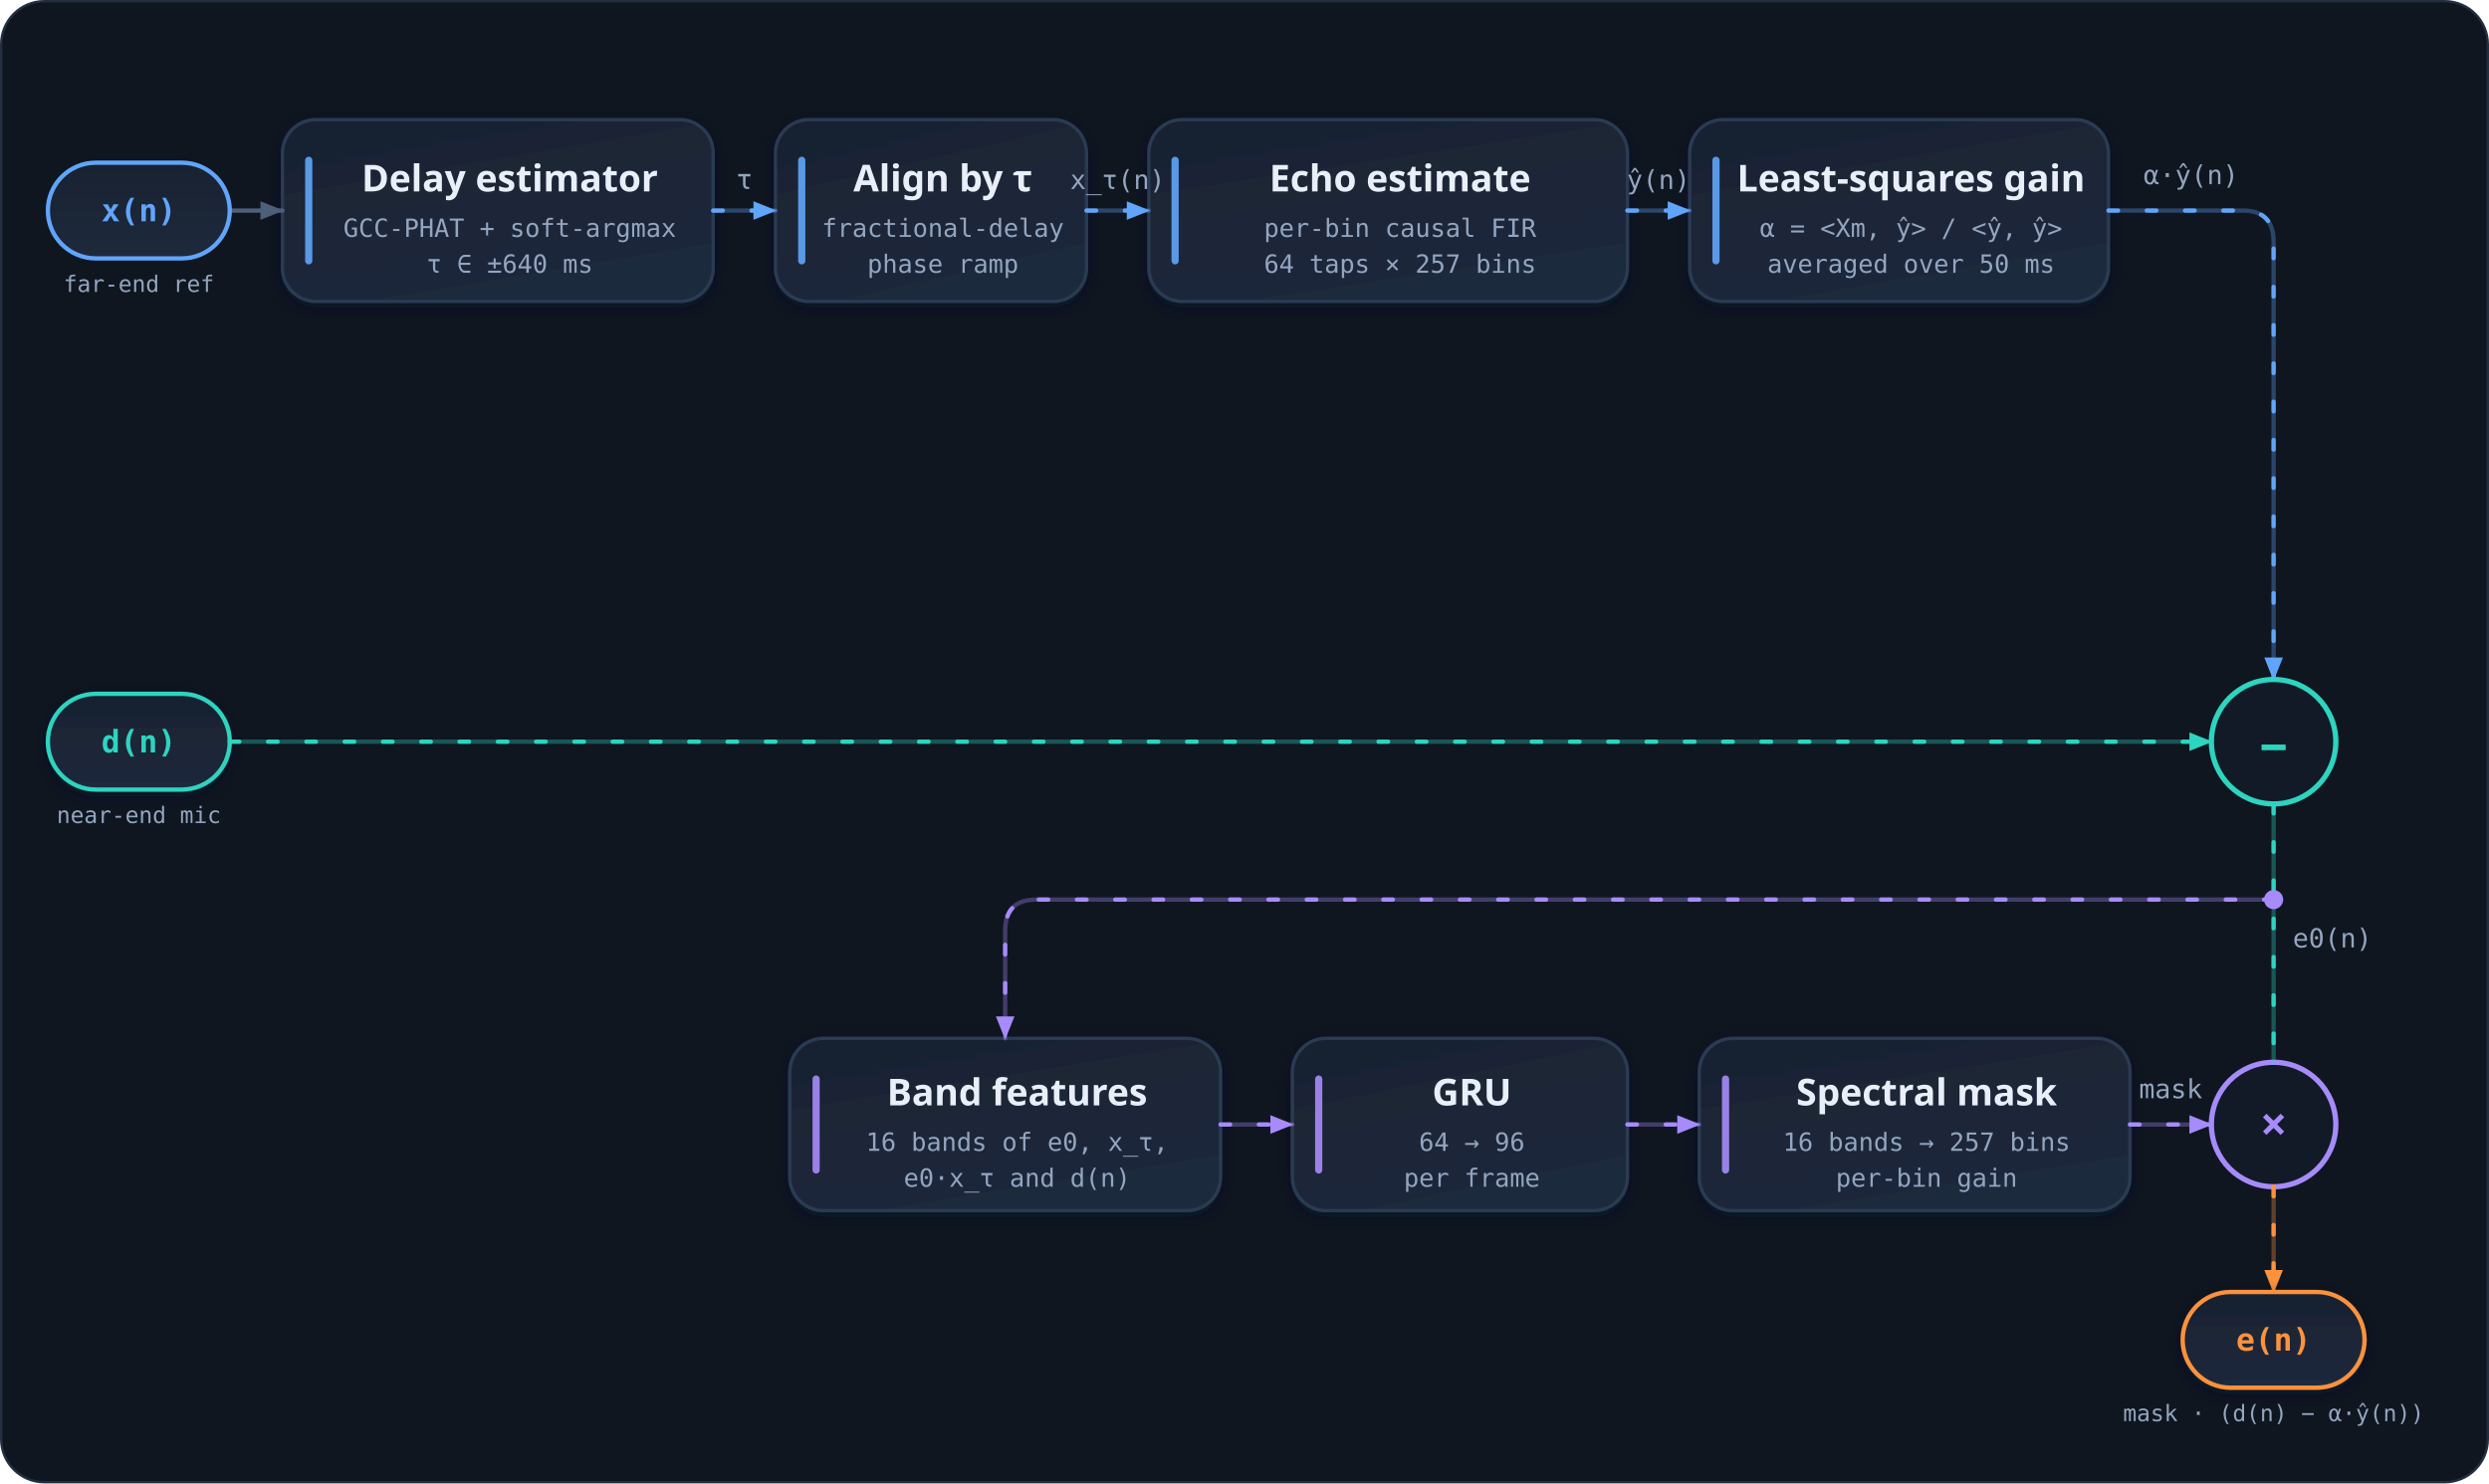
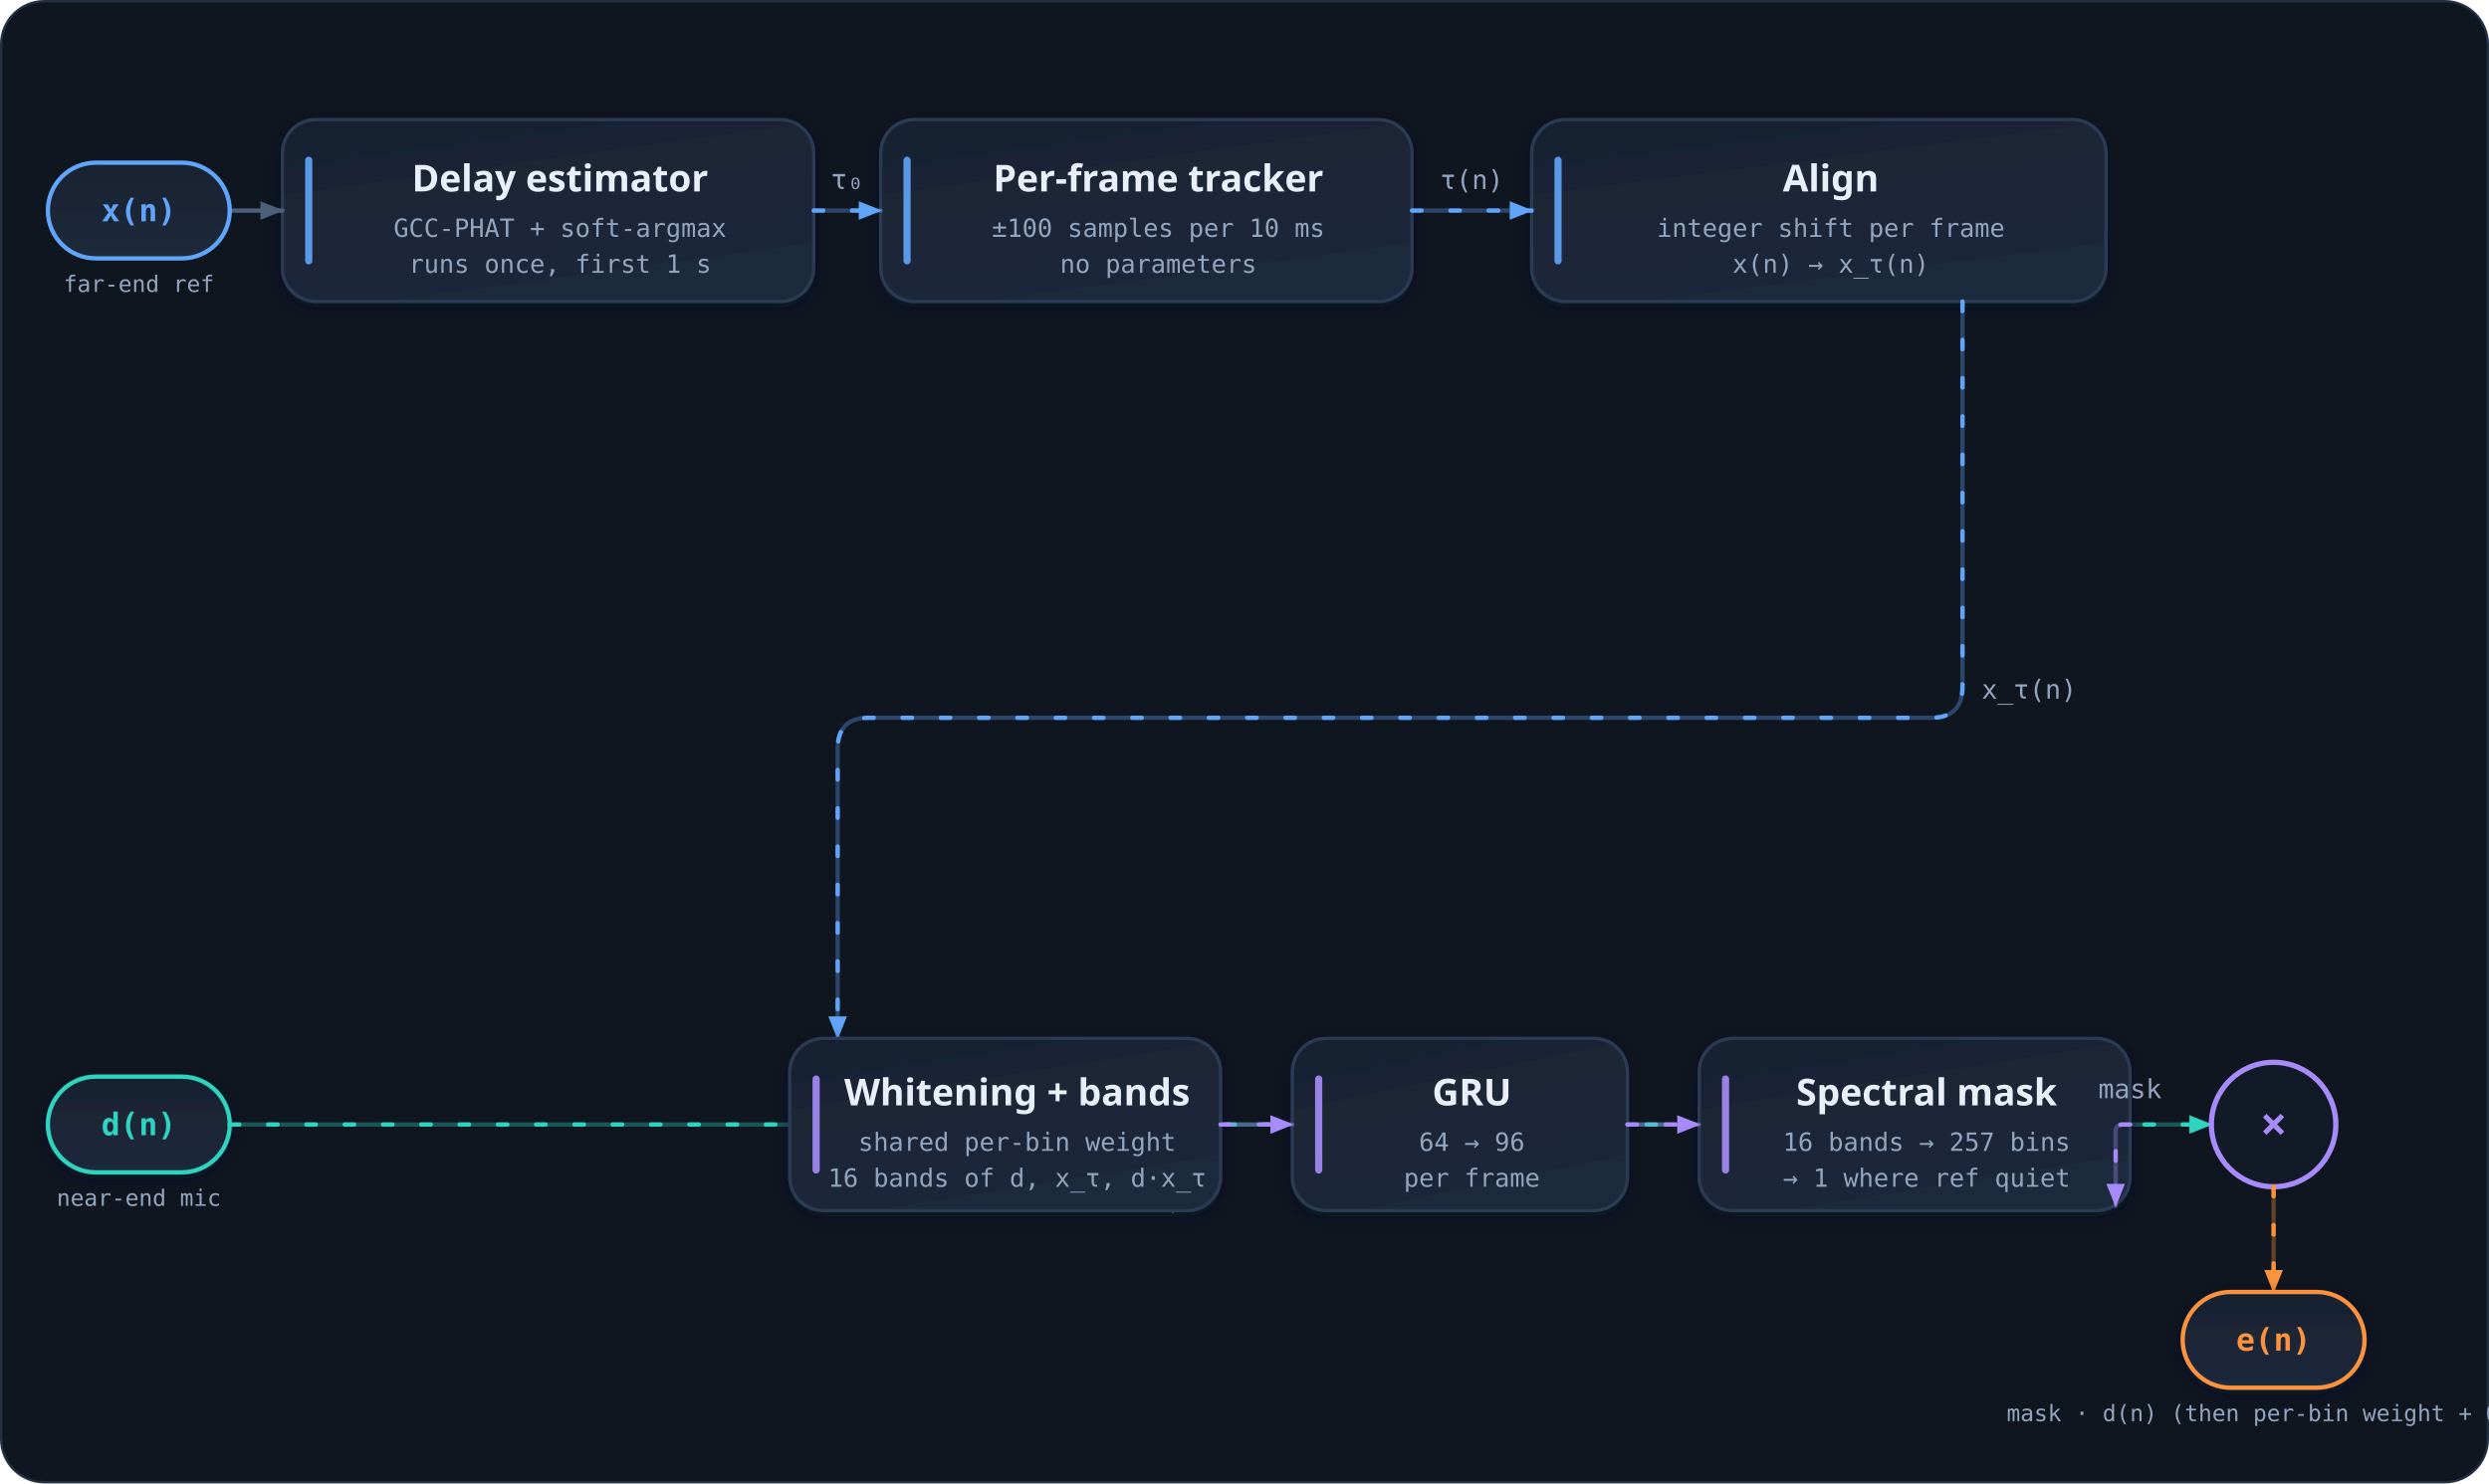
<svg xmlns="http://www.w3.org/2000/svg" viewBox="0 0 1040 620" width="1040" height="620" role="img" aria-label="ali_jaec architecture">
  <style>.flow{stroke-dasharray:4 12;animation:flow 1.5s linear infinite}@keyframes flow{from{stroke-dashoffset:0}to{stroke-dashoffset:-16}}@media (prefers-reduced-motion:reduce){.flow{animation:none;stroke-dasharray:none}}</style>
  <defs>
    <linearGradient id="card" x1="0" y1="0" x2="0.4" y2="1">
      <stop offset="0" stop-color="#182231" />
      <stop offset="1" stop-color="#1e293c" />
    </linearGradient>
    <linearGradient id="pill" x1="0" y1="0" x2="0" y2="1">
      <stop offset="0" stop-color="#182231" />
      <stop offset="1" stop-color="#1e293c" />
    </linearGradient>
    <marker id="a-ref" viewBox="0 0 10 10" refX="8.5" refY="5" markerWidth="6" markerHeight="6" orient="auto-start-reverse">
      <path d="M 0 1.4 L 9 5 L 0 8.6 z" fill="#60a5fa" />
    </marker>
    <marker id="a-mic" viewBox="0 0 10 10" refX="8.5" refY="5" markerWidth="6" markerHeight="6" orient="auto-start-reverse">
      <path d="M 0 1.4 L 9 5 L 0 8.6 z" fill="#2dd4bf" />
    </marker>
    <marker id="a-mask" viewBox="0 0 10 10" refX="8.5" refY="5" markerWidth="6" markerHeight="6" orient="auto-start-reverse">
      <path d="M 0 1.4 L 9 5 L 0 8.6 z" fill="#a78bfa" />
    </marker>
    <marker id="a-out" viewBox="0 0 10 10" refX="8.5" refY="5" markerWidth="6" markerHeight="6" orient="auto-start-reverse">
      <path d="M 0 1.4 L 9 5 L 0 8.6 z" fill="#fb923c" />
    </marker>
    <marker id="a-wire" viewBox="0 0 10 10" refX="8.5" refY="5" markerWidth="6" markerHeight="6" orient="auto-start-reverse">
      <path d="M 0 1.4 L 9 5 L 0 8.6 z" fill="#4e5f7a" />
    </marker>
    <filter id="soft" x="-20%" y="-20%" width="140%" height="140%">
      <feDropShadow dx="0" dy="2" stdDeviation="3.2" flood-color="#0b1a2e" flood-opacity="0.45" />
    </filter>
  </defs>
  <rect x="0.5" y="0.5" width="1039" height="619" rx="18" fill="#0f1620" stroke="#232e40" />
  <g filter="url(#soft)">
-     <rect x="118" y="50" width="180" height="76" rx="14" fill="url(#card)" stroke="#2c3a52" stroke-width="1.4" />
+     <rect x="118" y="50" width="222" height="76" rx="14" fill="url(#card)" stroke="#2c3a52" stroke-width="1.4" />
    <line x1="129" y1="67" x2="129" y2="109" stroke="#60a5fa" stroke-width="3" stroke-linecap="round" opacity="0.9" />
-     <rect x="324" y="50" width="130" height="76" rx="14" fill="url(#card)" stroke="#2c3a52" stroke-width="1.4" />
-     <line x1="335" y1="67" x2="335" y2="109" stroke="#60a5fa" stroke-width="3" stroke-linecap="round" opacity="0.9" />
-     <rect x="480" y="50" width="200" height="76" rx="14" fill="url(#card)" stroke="#2c3a52" stroke-width="1.4" />
-     <line x1="491" y1="67" x2="491" y2="109" stroke="#60a5fa" stroke-width="3" stroke-linecap="round" opacity="0.9" />
-     <rect x="706" y="50" width="175" height="76" rx="14" fill="url(#card)" stroke="#2c3a52" stroke-width="1.4" />
-     <line x1="717" y1="67" x2="717" y2="109" stroke="#60a5fa" stroke-width="3" stroke-linecap="round" opacity="0.9" />
+     <rect x="368" y="50" width="222" height="76" rx="14" fill="url(#card)" stroke="#2c3a52" stroke-width="1.4" />
+     <line x1="379" y1="67" x2="379" y2="109" stroke="#60a5fa" stroke-width="3" stroke-linecap="round" opacity="0.9" />
+     <rect x="640" y="50" width="240" height="76" rx="14" fill="url(#card)" stroke="#2c3a52" stroke-width="1.4" />
+     <line x1="651" y1="67" x2="651" y2="109" stroke="#60a5fa" stroke-width="3" stroke-linecap="round" opacity="0.9" />
  </g>
-   <text x="213" y="80" font-size="15.5" fill="#e9eff9" text-anchor="middle" font-weight="600" font-family="ui-sans-serif,-apple-system,'Segoe UI','Noto Sans',Helvetica,Arial,sans-serif">Delay estimator</text>
-   <text x="213" y="99" font-size="10.5" fill="#93a5bf" text-anchor="middle" font-weight="400" font-family="ui-monospace,'SF Mono',SFMono-Regular,Menlo,Consolas,monospace">GCC-PHAT + soft-argmax</text>
-   <text x="213" y="114" font-size="10.5" fill="#93a5bf" text-anchor="middle" font-weight="400" font-family="ui-monospace,'SF Mono',SFMono-Regular,Menlo,Consolas,monospace">τ ∈ ±640 ms</text>
-   <text x="394" y="80" font-size="15.5" fill="#e9eff9" text-anchor="middle" font-weight="600" font-family="ui-sans-serif,-apple-system,'Segoe UI','Noto Sans',Helvetica,Arial,sans-serif">Align by τ</text>
-   <text x="394" y="99" font-size="10.5" fill="#93a5bf" text-anchor="middle" font-weight="400" font-family="ui-monospace,'SF Mono',SFMono-Regular,Menlo,Consolas,monospace">fractional-delay</text>
-   <text x="394" y="114" font-size="10.5" fill="#93a5bf" text-anchor="middle" font-weight="400" font-family="ui-monospace,'SF Mono',SFMono-Regular,Menlo,Consolas,monospace">phase ramp</text>
-   <text x="585" y="80" font-size="15.5" fill="#e9eff9" text-anchor="middle" font-weight="600" font-family="ui-sans-serif,-apple-system,'Segoe UI','Noto Sans',Helvetica,Arial,sans-serif">Echo estimate</text>
-   <text x="585" y="99" font-size="10.5" fill="#93a5bf" text-anchor="middle" font-weight="400" font-family="ui-monospace,'SF Mono',SFMono-Regular,Menlo,Consolas,monospace">per-bin causal FIR</text>
-   <text x="585" y="114" font-size="10.5" fill="#93a5bf" text-anchor="middle" font-weight="400" font-family="ui-monospace,'SF Mono',SFMono-Regular,Menlo,Consolas,monospace">64 taps × 257 bins</text>
-   <text x="798.5" y="80" font-size="15.5" fill="#e9eff9" text-anchor="middle" font-weight="600" font-family="ui-sans-serif,-apple-system,'Segoe UI','Noto Sans',Helvetica,Arial,sans-serif">Least-squares gain</text>
-   <text x="798.5" y="99" font-size="10.5" fill="#93a5bf" text-anchor="middle" font-weight="400" font-family="ui-monospace,'SF Mono',SFMono-Regular,Menlo,Consolas,monospace">α = &lt;Xm, ŷ&gt; / &lt;ŷ, ŷ&gt;</text>
-   <text x="798.5" y="114" font-size="10.5" fill="#93a5bf" text-anchor="middle" font-weight="400" font-family="ui-monospace,'SF Mono',SFMono-Regular,Menlo,Consolas,monospace">averaged over 50 ms</text>
+   <text x="234" y="80" font-size="15.5" fill="#e9eff9" text-anchor="middle" font-weight="600" font-family="ui-sans-serif,-apple-system,'Segoe UI','Noto Sans',Helvetica,Arial,sans-serif">Delay estimator</text>
+   <text x="234" y="99" font-size="10.5" fill="#93a5bf" text-anchor="middle" font-weight="400" font-family="ui-monospace,'SF Mono',SFMono-Regular,Menlo,Consolas,monospace">GCC-PHAT + soft-argmax</text>
+   <text x="234" y="114" font-size="10.5" fill="#93a5bf" text-anchor="middle" font-weight="400" font-family="ui-monospace,'SF Mono',SFMono-Regular,Menlo,Consolas,monospace">runs once, first 1 s</text>
+   <text x="484" y="80" font-size="15.5" fill="#e9eff9" text-anchor="middle" font-weight="600" font-family="ui-sans-serif,-apple-system,'Segoe UI','Noto Sans',Helvetica,Arial,sans-serif">Per-frame tracker</text>
+   <text x="484" y="99" font-size="10.5" fill="#93a5bf" text-anchor="middle" font-weight="400" font-family="ui-monospace,'SF Mono',SFMono-Regular,Menlo,Consolas,monospace">±100 samples per 10 ms</text>
+   <text x="484" y="114" font-size="10.5" fill="#93a5bf" text-anchor="middle" font-weight="400" font-family="ui-monospace,'SF Mono',SFMono-Regular,Menlo,Consolas,monospace">no parameters</text>
+   <text x="765" y="80" font-size="15.5" fill="#e9eff9" text-anchor="middle" font-weight="600" font-family="ui-sans-serif,-apple-system,'Segoe UI','Noto Sans',Helvetica,Arial,sans-serif">Align</text>
+   <text x="765" y="99" font-size="10.5" fill="#93a5bf" text-anchor="middle" font-weight="400" font-family="ui-monospace,'SF Mono',SFMono-Regular,Menlo,Consolas,monospace">integer shift per frame</text>
+   <text x="765" y="114" font-size="10.5" fill="#93a5bf" text-anchor="middle" font-weight="400" font-family="ui-monospace,'SF Mono',SFMono-Regular,Menlo,Consolas,monospace">x(n) → x_τ(n)</text>
  <path d="M 96 88 L 118 88" fill="none" stroke="#4e5f7a" stroke-width="1.8" stroke-linejoin="round" stroke-linecap="round" marker-end="url(#a-wire)" />
-   <path d="M 298 88 L 324 88" fill="none" stroke="#60a5fa" stroke-width="1.8" stroke-linejoin="round" stroke-linecap="round" opacity="0.34" />
-   <path d="M 298 88 L 324 88" fill="none" stroke="#60a5fa" stroke-width="1.8" stroke-linejoin="round" stroke-linecap="round" class="flow" marker-end="url(#a-ref)" />
-   <path d="M 454 88 L 480 88" fill="none" stroke="#60a5fa" stroke-width="1.8" stroke-linejoin="round" stroke-linecap="round" opacity="0.34" />
-   <path d="M 454 88 L 480 88" fill="none" stroke="#60a5fa" stroke-width="1.8" stroke-linejoin="round" stroke-linecap="round" class="flow" marker-end="url(#a-ref)" />
-   <path d="M 680 88 L 706 88" fill="none" stroke="#60a5fa" stroke-width="1.8" stroke-linejoin="round" stroke-linecap="round" opacity="0.34" />
-   <path d="M 680 88 L 706 88" fill="none" stroke="#60a5fa" stroke-width="1.8" stroke-linejoin="round" stroke-linecap="round" class="flow" marker-end="url(#a-ref)" />
-   <text x="311" y="79" font-size="11.5" fill="#93a5bf" text-anchor="middle" font-weight="400" font-family="ui-monospace,'SF Mono',SFMono-Regular,Menlo,Consolas,monospace">τ</text>
-   <text x="467" y="79" font-size="11" fill="#93a5bf" text-anchor="middle" font-weight="400" font-family="ui-monospace,'SF Mono',SFMono-Regular,Menlo,Consolas,monospace">x_τ(n)</text>
-   <text x="693" y="79" font-size="11" fill="#93a5bf" text-anchor="middle" font-weight="400" font-family="ui-monospace,'SF Mono',SFMono-Regular,Menlo,Consolas,monospace">ŷ(n)</text>
-   <path d="M 881 88 L 937.0 88.0 Q 950 88 950.0 101.0 L 950 284" fill="none" stroke="#60a5fa" stroke-width="1.8" stroke-linejoin="round" stroke-linecap="round" opacity="0.34" />
-   <path d="M 881 88 L 937.0 88.0 Q 950 88 950.0 101.0 L 950 284" fill="none" stroke="#60a5fa" stroke-width="1.8" stroke-linejoin="round" stroke-linecap="round" class="flow" marker-end="url(#a-ref)" />
-   <text x="915.5" y="77" font-size="11" fill="#93a5bf" text-anchor="middle" font-weight="400" font-family="ui-monospace,'SF Mono',SFMono-Regular,Menlo,Consolas,monospace">α·ŷ(n)</text>
+   <path d="M 340 88 L 368 88" fill="none" stroke="#60a5fa" stroke-width="1.8" stroke-linejoin="round" stroke-linecap="round" opacity="0.34" />
+   <path d="M 340 88 L 368 88" fill="none" stroke="#60a5fa" stroke-width="1.8" stroke-linejoin="round" stroke-linecap="round" class="flow" marker-end="url(#a-ref)" />
+   <path d="M 590 88 L 640 88" fill="none" stroke="#60a5fa" stroke-width="1.8" stroke-linejoin="round" stroke-linecap="round" opacity="0.34" />
+   <path d="M 590 88 L 640 88" fill="none" stroke="#60a5fa" stroke-width="1.8" stroke-linejoin="round" stroke-linecap="round" class="flow" marker-end="url(#a-ref)" />
+   <text x="354" y="79" font-size="11.5" fill="#93a5bf" text-anchor="middle" font-weight="400" font-family="ui-monospace,'SF Mono',SFMono-Regular,Menlo,Consolas,monospace">τ₀</text>
+   <text x="615" y="79" font-size="11" fill="#93a5bf" text-anchor="middle" font-weight="400" font-family="ui-monospace,'SF Mono',SFMono-Regular,Menlo,Consolas,monospace">τ(n)</text>
+   <path d="M 820 126 L 820.0 287.0 Q 820 300 807.0 300.0 L 363.0 300.0 Q 350 300 350.0 313.0 L 350 434" fill="none" stroke="#60a5fa" stroke-width="1.8" stroke-linejoin="round" stroke-linecap="round" opacity="0.34" />
+   <path d="M 820 126 L 820.0 287.0 Q 820 300 807.0 300.0 L 363.0 300.0 Q 350 300 350.0 313.0 L 350 434" fill="none" stroke="#60a5fa" stroke-width="1.8" stroke-linejoin="round" stroke-linecap="round" class="flow" marker-end="url(#a-ref)" />
+   <text x="828" y="292" font-size="11" fill="#93a5bf" text-anchor="start" font-weight="400" font-family="ui-monospace,'SF Mono',SFMono-Regular,Menlo,Consolas,monospace">x_τ(n)</text>
  <rect x="20.0" y="68.0" width="76" height="40" rx="20" fill="url(#pill)" stroke="#60a5fa" stroke-width="1.8" />
  <text x="58" y="92.5" font-size="13" fill="#60a5fa" text-anchor="middle" font-weight="600" font-family="ui-monospace,'SF Mono',SFMono-Regular,Menlo,Consolas,monospace">x(n)</text>
  <text x="58" y="122" font-size="9.5" fill="#93a5bf" text-anchor="middle" font-weight="400" font-family="ui-monospace,'SF Mono',SFMono-Regular,Menlo,Consolas,monospace">far-end ref</text>
  <g filter="url(#soft)">
-     <rect x="20.0" y="290.0" width="76" height="40" rx="20" fill="url(#pill)" stroke="#2dd4bf" stroke-width="1.8" />
-     <text x="58" y="314.5" font-size="13" fill="#2dd4bf" text-anchor="middle" font-weight="600" font-family="ui-monospace,'SF Mono',SFMono-Regular,Menlo,Consolas,monospace">d(n)</text>
+     <rect x="20.0" y="450.0" width="76" height="40" rx="20" fill="url(#pill)" stroke="#2dd4bf" stroke-width="1.8" />
+     <text x="58" y="474.5" font-size="13" fill="#2dd4bf" text-anchor="middle" font-weight="600" font-family="ui-monospace,'SF Mono',SFMono-Regular,Menlo,Consolas,monospace">d(n)</text>
  </g>
-   <text x="58" y="344" font-size="9.5" fill="#93a5bf" text-anchor="middle" font-weight="400" font-family="ui-monospace,'SF Mono',SFMono-Regular,Menlo,Consolas,monospace">near-end mic</text>
-   <path d="M 96 310 L 924 310" fill="none" stroke="#2dd4bf" stroke-width="1.8" stroke-linejoin="round" stroke-linecap="round" opacity="0.34" />
-   <path d="M 96 310 L 924 310" fill="none" stroke="#2dd4bf" stroke-width="1.8" stroke-linejoin="round" stroke-linecap="round" class="flow" marker-end="url(#a-mic)" />
-   <circle cx="950" cy="310" r="26" fill="#111a26" stroke="#2dd4bf" stroke-width="2.2" />
-   <text x="950" y="317" font-size="20" fill="#2dd4bf" text-anchor="middle" font-weight="600" font-family="ui-sans-serif,-apple-system,'Segoe UI','Noto Sans',Helvetica,Arial,sans-serif">−</text>
-   <circle cx="950" cy="470" r="26" fill="#111a26" stroke="#a78bfa" stroke-width="2.2" />
-   <text x="950" y="477" font-size="20" fill="#a78bfa" text-anchor="middle" font-weight="600" font-family="ui-sans-serif,-apple-system,'Segoe UI','Noto Sans',Helvetica,Arial,sans-serif">×</text>
-   <path d="M 950 336 L 950 444" fill="none" stroke="#2dd4bf" stroke-width="1.8" stroke-linejoin="round" stroke-linecap="round" opacity="0.34" />
-   <path d="M 950 336 L 950 444" fill="none" stroke="#2dd4bf" stroke-width="1.8" stroke-linejoin="round" stroke-linecap="round" class="flow" />
-   <text x="958" y="396" font-size="11" fill="#93a5bf" text-anchor="start" font-weight="400" font-family="ui-monospace,'SF Mono',SFMono-Regular,Menlo,Consolas,monospace">e0(n)</text>
+   <text x="58" y="504" font-size="9.5" fill="#93a5bf" text-anchor="middle" font-weight="400" font-family="ui-monospace,'SF Mono',SFMono-Regular,Menlo,Consolas,monospace">near-end mic</text>
+   <path d="M 96 470 L 924 470" fill="none" stroke="#2dd4bf" stroke-width="1.8" stroke-linejoin="round" stroke-linecap="round" opacity="0.34" />
+   <path d="M 96 470 L 924 470" fill="none" stroke="#2dd4bf" stroke-width="1.8" stroke-linejoin="round" stroke-linecap="round" class="flow" marker-end="url(#a-mic)" />
+   <path d="M 490 470 L 490 506" fill="none" stroke="#2dd4bf" stroke-width="1.8" stroke-linejoin="round" stroke-linecap="round" opacity="0.34" />
+   <path d="M 490 470 L 490 506" fill="none" stroke="#2dd4bf" stroke-width="1.8" stroke-linejoin="round" stroke-linecap="round" class="flow" marker-end="url(#a-mic)" />
+   <circle cx="490.0" cy="470" r="4" fill="#2dd4bf" />
  <g filter="url(#soft)">
    <rect x="330" y="434" width="180" height="72" rx="14" fill="url(#card)" stroke="#2c3a52" stroke-width="1.4" />
    <line x1="341" y1="451" x2="341" y2="489" stroke="#a78bfa" stroke-width="3" stroke-linecap="round" opacity="0.9" />
    <rect x="540" y="434" width="140" height="72" rx="14" fill="url(#card)" stroke="#2c3a52" stroke-width="1.4" />
    <line x1="551" y1="451" x2="551" y2="489" stroke="#a78bfa" stroke-width="3" stroke-linecap="round" opacity="0.9" />
    <rect x="710" y="434" width="180" height="72" rx="14" fill="url(#card)" stroke="#2c3a52" stroke-width="1.4" />
    <line x1="721" y1="451" x2="721" y2="489" stroke="#a78bfa" stroke-width="3" stroke-linecap="round" opacity="0.9" />
  </g>
-   <text x="425" y="462" font-size="15.5" fill="#e9eff9" text-anchor="middle" font-weight="600" font-family="ui-sans-serif,-apple-system,'Segoe UI','Noto Sans',Helvetica,Arial,sans-serif">Band features</text>
-   <text x="425" y="481" font-size="10.5" fill="#93a5bf" text-anchor="middle" font-weight="400" font-family="ui-monospace,'SF Mono',SFMono-Regular,Menlo,Consolas,monospace">16 bands of e0, x_τ,</text>
-   <text x="425" y="496" font-size="10.5" fill="#93a5bf" text-anchor="middle" font-weight="400" font-family="ui-monospace,'SF Mono',SFMono-Regular,Menlo,Consolas,monospace">e0·x_τ and d(n)</text>
+   <text x="425" y="462" font-size="15.5" fill="#e9eff9" text-anchor="middle" font-weight="600" font-family="ui-sans-serif,-apple-system,'Segoe UI','Noto Sans',Helvetica,Arial,sans-serif">Whitening + bands</text>
+   <text x="425" y="481" font-size="10.5" fill="#93a5bf" text-anchor="middle" font-weight="400" font-family="ui-monospace,'SF Mono',SFMono-Regular,Menlo,Consolas,monospace">shared per-bin weight</text>
+   <text x="425" y="496" font-size="10.5" fill="#93a5bf" text-anchor="middle" font-weight="400" font-family="ui-monospace,'SF Mono',SFMono-Regular,Menlo,Consolas,monospace">16 bands of d, x_τ, d·x_τ</text>
  <text x="615" y="462" font-size="15.5" fill="#e9eff9" text-anchor="middle" font-weight="600" font-family="ui-sans-serif,-apple-system,'Segoe UI','Noto Sans',Helvetica,Arial,sans-serif">GRU</text>
  <text x="615" y="481" font-size="10.5" fill="#93a5bf" text-anchor="middle" font-weight="400" font-family="ui-monospace,'SF Mono',SFMono-Regular,Menlo,Consolas,monospace">64 → 96</text>
  <text x="615" y="496" font-size="10.5" fill="#93a5bf" text-anchor="middle" font-weight="400" font-family="ui-monospace,'SF Mono',SFMono-Regular,Menlo,Consolas,monospace">per frame</text>
  <text x="805" y="462" font-size="15.5" fill="#e9eff9" text-anchor="middle" font-weight="600" font-family="ui-sans-serif,-apple-system,'Segoe UI','Noto Sans',Helvetica,Arial,sans-serif">Spectral mask</text>
  <text x="805" y="481" font-size="10.5" fill="#93a5bf" text-anchor="middle" font-weight="400" font-family="ui-monospace,'SF Mono',SFMono-Regular,Menlo,Consolas,monospace">16 bands → 257 bins</text>
-   <text x="805" y="496" font-size="10.5" fill="#93a5bf" text-anchor="middle" font-weight="400" font-family="ui-monospace,'SF Mono',SFMono-Regular,Menlo,Consolas,monospace">per-bin gain</text>
-   <path d="M 950 376 L 433.0 376.0 Q 420 376 420.0 389.0 L 420 434" fill="none" stroke="#a78bfa" stroke-width="1.8" stroke-linejoin="round" stroke-linecap="round" opacity="0.34" />
-   <path d="M 950 376 L 433.0 376.0 Q 420 376 420.0 389.0 L 420 434" fill="none" stroke="#a78bfa" stroke-width="1.8" stroke-linejoin="round" stroke-linecap="round" class="flow" marker-end="url(#a-mask)" />
-   <circle cx="950" cy="376" r="4" fill="#a78bfa" />
+   <text x="805" y="496" font-size="10.5" fill="#93a5bf" text-anchor="middle" font-weight="400" font-family="ui-monospace,'SF Mono',SFMono-Regular,Menlo,Consolas,monospace">→ 1 where ref quiet</text>
  <path d="M 510 470 L 540 470" fill="none" stroke="#a78bfa" stroke-width="1.8" stroke-linejoin="round" stroke-linecap="round" opacity="0.34" />
  <path d="M 510 470 L 540 470" fill="none" stroke="#a78bfa" stroke-width="1.8" stroke-linejoin="round" stroke-linecap="round" class="flow" marker-end="url(#a-mask)" />
  <path d="M 680 470 L 710 470" fill="none" stroke="#a78bfa" stroke-width="1.8" stroke-linejoin="round" stroke-linecap="round" opacity="0.34" />
  <path d="M 680 470 L 710 470" fill="none" stroke="#a78bfa" stroke-width="1.8" stroke-linejoin="round" stroke-linecap="round" class="flow" marker-end="url(#a-mask)" />
-   <path d="M 890 470 L 924 470" fill="none" stroke="#a78bfa" stroke-width="1.8" stroke-linejoin="round" stroke-linecap="round" opacity="0.34" />
-   <path d="M 890 470 L 924 470" fill="none" stroke="#a78bfa" stroke-width="1.8" stroke-linejoin="round" stroke-linecap="round" class="flow" marker-end="url(#a-mask)" />
-   <text x="907" y="459" font-size="11" fill="#93a5bf" text-anchor="middle" font-weight="400" font-family="ui-monospace,'SF Mono',SFMono-Regular,Menlo,Consolas,monospace">mask</text>
+   <path d="M 890 470 L 887.0 470.0 Q 884 470 884.0 473.0 L 884 504" fill="none" stroke="#a78bfa" stroke-width="1.8" stroke-linejoin="round" stroke-linecap="round" opacity="0.34" />
+   <path d="M 890 470 L 887.0 470.0 Q 884 470 884.0 473.0 L 884 504" fill="none" stroke="#a78bfa" stroke-width="1.8" stroke-linejoin="round" stroke-linecap="round" class="flow" marker-end="url(#a-mask)" />
+   <text x="890" y="459" font-size="11" fill="#93a5bf" text-anchor="middle" font-weight="400" font-family="ui-monospace,'SF Mono',SFMono-Regular,Menlo,Consolas,monospace">mask</text>
+   <circle cx="950" cy="470" r="26" fill="#111a26" stroke="#a78bfa" stroke-width="2.2" />
+   <text x="950" y="477" font-size="20" fill="#a78bfa" text-anchor="middle" font-weight="600" font-family="ui-sans-serif,-apple-system,'Segoe UI','Noto Sans',Helvetica,Arial,sans-serif">×</text>
  <path d="M 950 496 L 950 540" fill="none" stroke="#fb923c" stroke-width="1.8" stroke-linejoin="round" stroke-linecap="round" opacity="0.34" />
  <path d="M 950 496 L 950 540" fill="none" stroke="#fb923c" stroke-width="1.8" stroke-linejoin="round" stroke-linecap="round" class="flow" marker-end="url(#a-out)" />
  <g filter="url(#soft)">
    <rect x="912.0" y="540.0" width="76" height="40" rx="20" fill="url(#pill)" stroke="#fb923c" stroke-width="1.8" />
    <text x="950" y="564.5" font-size="13" fill="#fb923c" text-anchor="middle" font-weight="600" font-family="ui-monospace,'SF Mono',SFMono-Regular,Menlo,Consolas,monospace">e(n)</text>
  </g>
-   <text x="950" y="594" font-size="9.5" fill="#93a5bf" text-anchor="middle" font-weight="400" font-family="ui-monospace,'SF Mono',SFMono-Regular,Menlo,Consolas,monospace">mask · (d(n) − α·ŷ(n))</text>
+   <text x="950" y="594" font-size="9.5" fill="#93a5bf" text-anchor="middle" font-weight="400" font-family="ui-monospace,'SF Mono',SFMono-Regular,Menlo,Consolas,monospace">mask · d(n)  (then per-bin weight + OLA)</text>
</svg>
